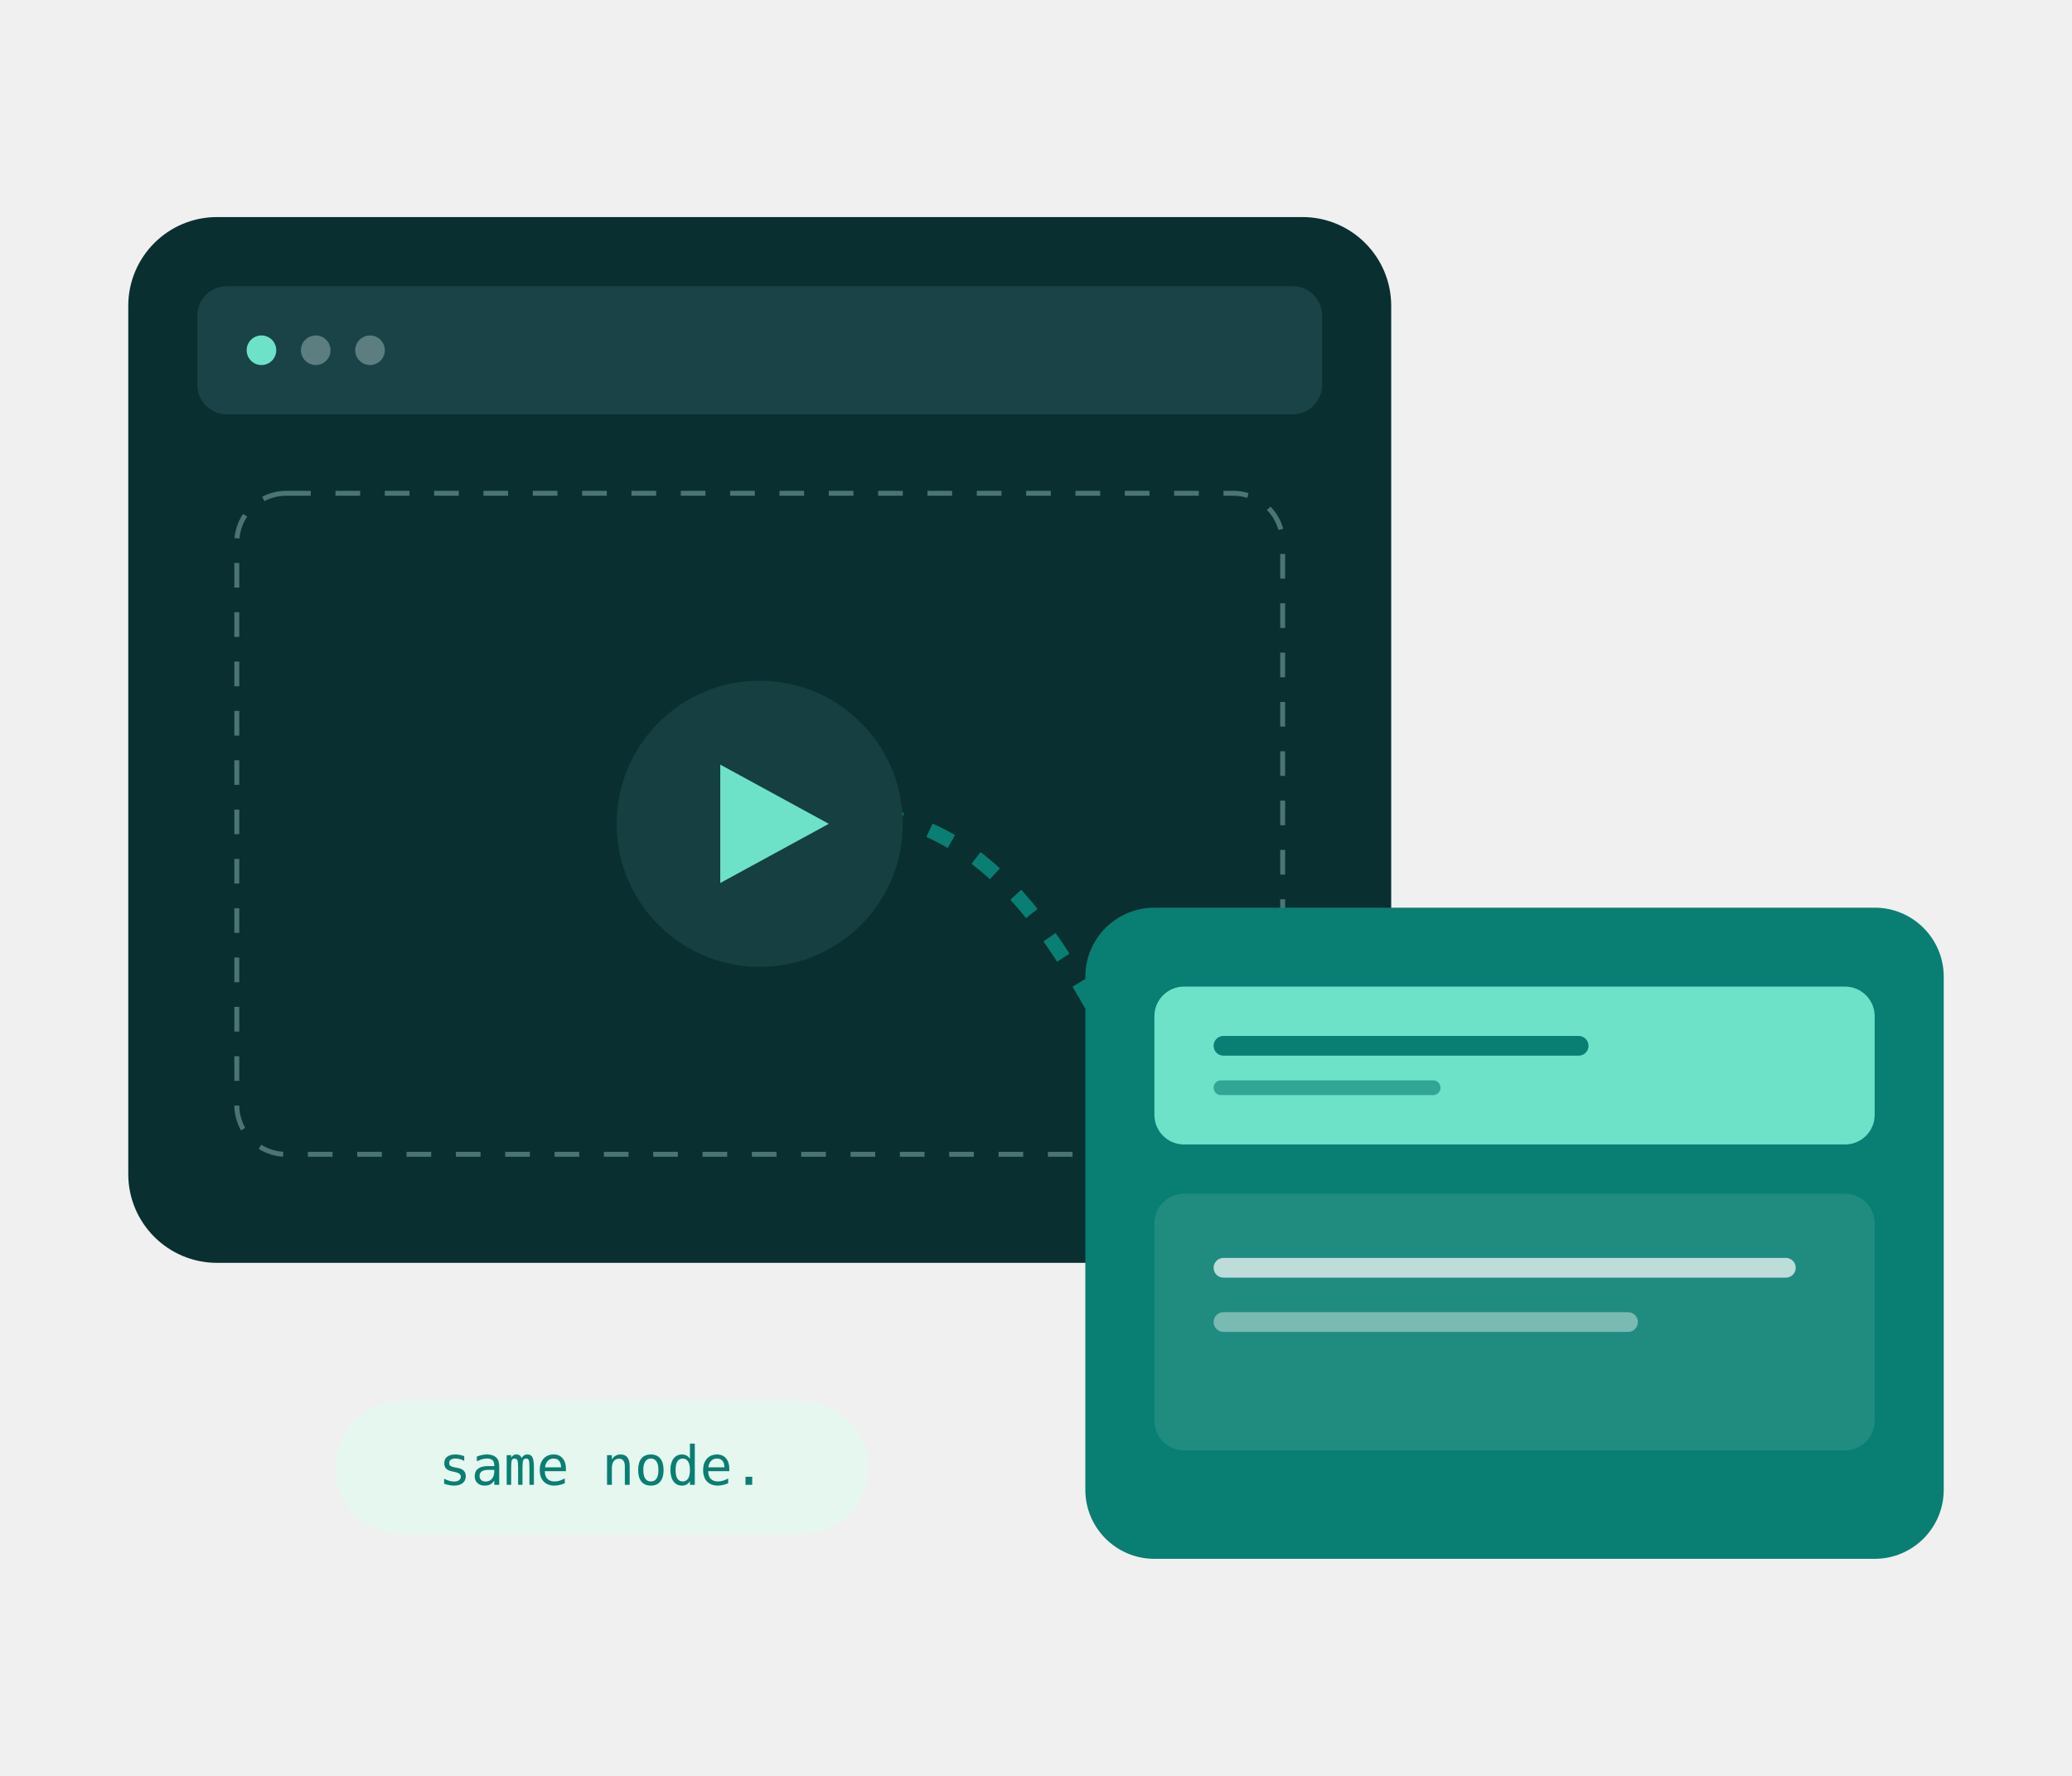
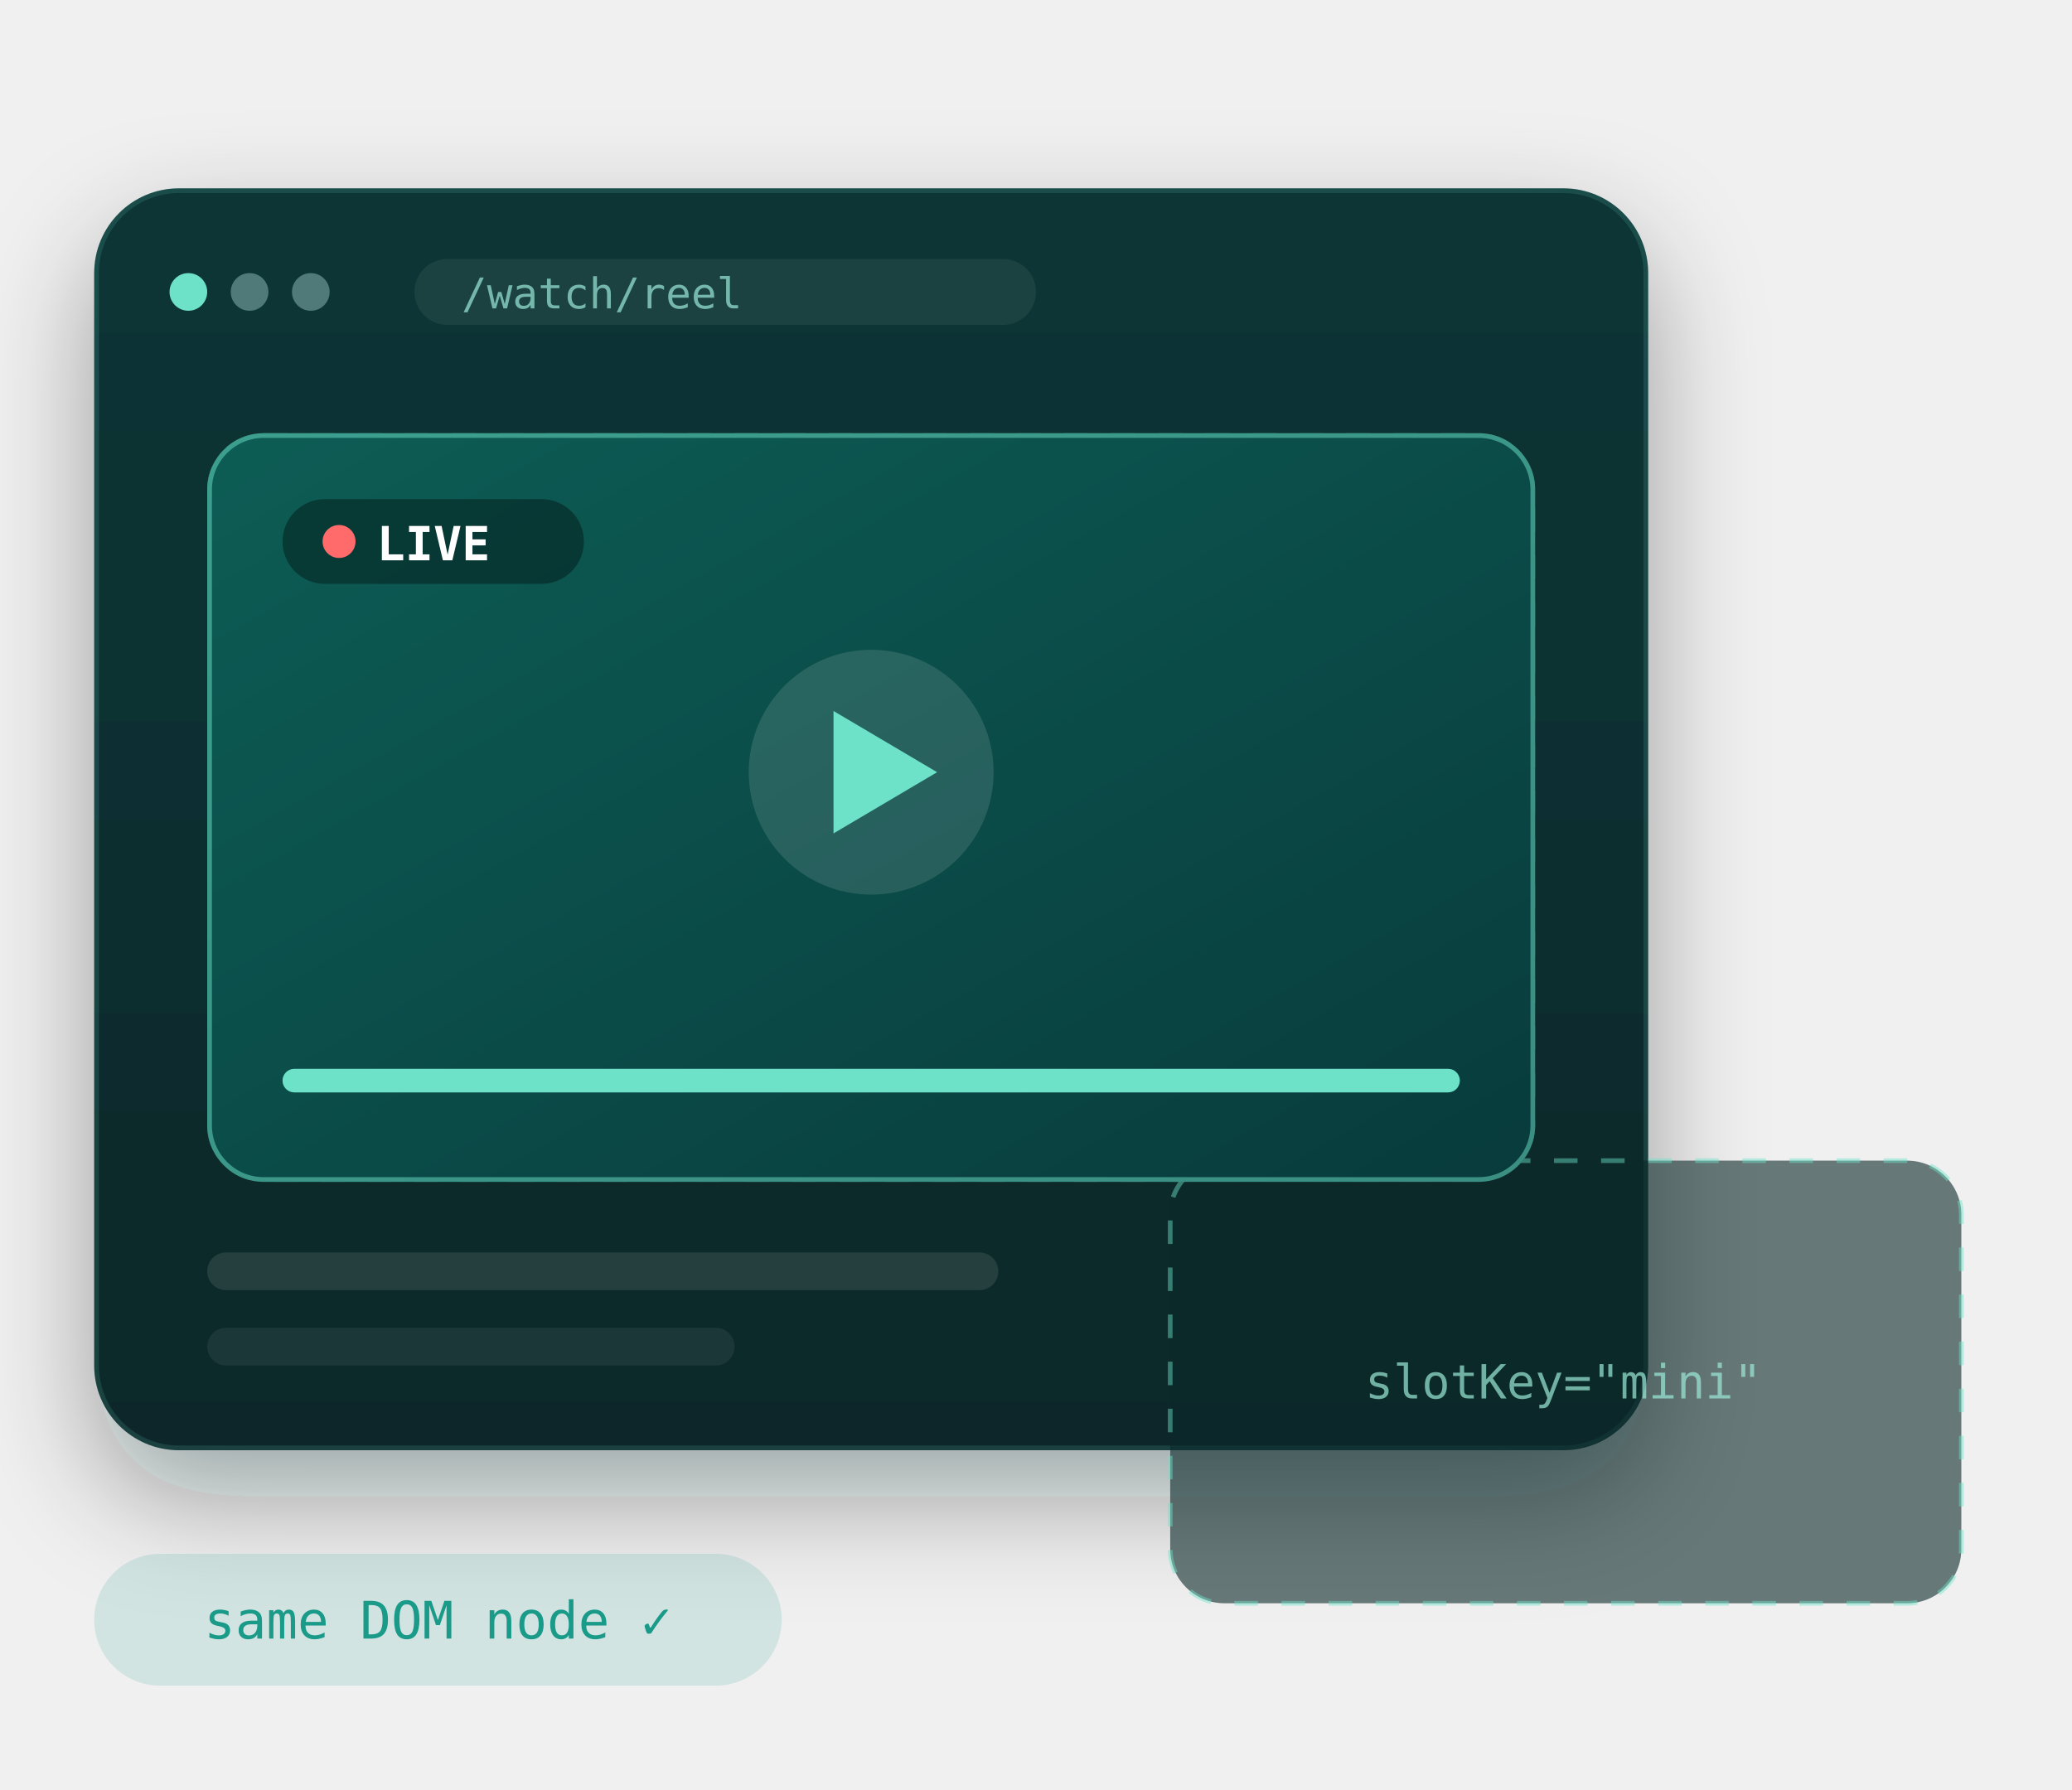
- <svg xmlns="http://www.w3.org/2000/svg" viewBox="0 0 420 360" fill="none">
-   <rect x="26" y="44" width="256" height="212" rx="18" fill="#092f31" />
-   <rect x="40" y="58" width="228" height="26" rx="6" fill="#194347" />
-   <circle cx="53" cy="71" r="3" fill="#6de2c8" />
-   <circle cx="64" cy="71" r="3" fill="#5c7e80" />
-   <circle cx="75" cy="71" r="3" fill="#5c7e80" />
-   <rect x="48" y="100" width="212" height="134" rx="10" stroke="#4b7476" stroke-dasharray="5 5" />
-   <path d="M167 164c70 0 52 112 139 112" stroke="#087f72" stroke-width="3" stroke-dasharray="5 6" />
-   <path d="m297 267 10 9-10 9" stroke="#087f72" stroke-width="3" stroke-linecap="round" stroke-linejoin="round" />
-   <rect x="220" y="184" width="174" height="132" rx="14" fill="#087f72" />
-   <rect x="234" y="200" width="146" height="32" rx="6" fill="#6de2c8" />
-   <rect x="246" y="210" width="76" height="4" rx="2" fill="#087f72" />
-   <rect x="246" y="219" width="46" height="3" rx="1.5" fill="#087f72" opacity=".6" />
-   <rect x="234" y="242" width="146" height="52" rx="6" fill="#ffffff" fill-opacity=".1" />
-   <rect x="246" y="255" width="118" height="4" rx="2" fill="#ffffff" fill-opacity=".7" />
-   <rect x="246" y="266" width="86" height="4" rx="2" fill="#ffffff" fill-opacity=".4" />
-   <circle cx="154" cy="167" r="29" fill="#163f41" />
-   <path d="m146 155 22 12-22 12v-24Z" fill="#6de2c8" />
-   <rect x="68" y="284" width="108" height="27" rx="13.5" fill="#e6f7f0" />
-   <text x="122" y="301" font-family="monospace" font-size="11" text-anchor="middle" fill="#087f72">same node.</text>
+ <svg xmlns="http://www.w3.org/2000/svg" viewBox="0 0 440 380" fill="none">
+   <style>
+     .player { transform-origin: 0 0; animation: travel 8s cubic-bezier(.65,0,.35,1) infinite; }
+     .progress { transform-box: fill-box; transform-origin: 0 50%; animation: play 16s linear infinite; }
+     .ghost-main { animation: ghost-main 8s cubic-bezier(.65,0,.35,1) infinite; }
+     .ghost-mini { animation: ghost-mini 8s cubic-bezier(.65,0,.35,1) infinite; }
+     .trail { stroke-dasharray: 4 7; animation: dash 1s linear infinite; }
+     @keyframes travel {
+       0%, 38% { transform: translate(44px, 92px) scale(1); }
+       50%, 88% { transform: translate(248px, 246px) scale(.6); }
+       100% { transform: translate(44px, 92px) scale(1); }
+     }
+     @keyframes play { from { transform: scaleX(.04); } to { transform: scaleX(1); } }
+     @keyframes ghost-main { 0%, 38% { opacity: 0; } 50%, 88% { opacity: 1; } 100% { opacity: 0; } }
+     @keyframes ghost-mini { 0%, 38% { opacity: 1; } 50%, 88% { opacity: 0; } 100% { opacity: 1; } }
+     @keyframes dash { to { stroke-dashoffset: -11; } }
+     @media (prefers-reduced-motion: reduce) {
+       .player, .progress, .ghost-main, .ghost-mini, .trail { animation: none; }
+       .player { transform: translate(44px, 92px); }
+       .progress { transform: scaleX(.45); }
+       .ghost-mini { opacity: 1; }
+       .ghost-main { opacity: 0; }
+     }
+   </style>
+   <defs>
+     <linearGradient id="screen" x1="0" y1="0" x2="1" y2="1">
+       <stop offset="0" stop-color="#0d5d55" />
+       <stop offset="1" stop-color="#083b3c" />
+     </linearGradient>
+     <linearGradient id="win" x1="0" y1="0" x2="0" y2="1">
+       <stop offset="0" stop-color="#0e3536" />
+       <stop offset="1" stop-color="#0a2829" />
+     </linearGradient>
+     <filter id="shadow" x="-20%" y="-20%" width="140%" height="150%">
+       <feDropShadow dx="0" dy="10" stdDeviation="12" flood-color="#032421" flood-opacity=".35" />
+     </filter>
+   </defs>
+   <g filter="url(#shadow)">
+     <rect x="20" y="40" width="330" height="268" rx="18" fill="url(#win)" />
+   </g>
+   <rect x="20.5" y="40.5" width="329" height="267" rx="17.5" stroke="#6de2c8" stroke-opacity=".14" />
+   <circle cx="40" cy="62" r="4" fill="#6de2c8" />
+   <circle cx="53" cy="62" r="4" fill="#4f7a79" />
+   <circle cx="66" cy="62" r="4" fill="#4f7a79" />
+   <rect x="88" y="55" width="132" height="14" rx="7" fill="#ffffff" fill-opacity=".06" />
+   <text x="98" y="65.5" font-family="ui-monospace, Menlo, monospace" font-size="9" fill="#9cecd9" fill-opacity=".7">/watch/reel</text>
+   <rect class="ghost-main" x="44.5" y="92.5" width="281" height="158" rx="11.5" stroke="#6de2c8" stroke-opacity=".35" stroke-dasharray="5 5" />
+   <text class="ghost-main" x="185" y="176" text-anchor="middle" font-family="ui-monospace, Menlo, monospace" font-size="10" fill="#9cecd9" fill-opacity=".6">slotKey="main"</text>
+   <rect x="44" y="266" width="168" height="8" rx="4" fill="#ffffff" fill-opacity=".1" />
+   <rect x="44" y="282" width="112" height="8" rx="4" fill="#ffffff" fill-opacity=".06" />
+   <rect class="ghost-mini" x="248.5" y="246.5" width="168" height="94" rx="11.5" stroke="#6de2c8" stroke-opacity=".45" stroke-dasharray="5 5" fill="#0a2829" fill-opacity=".6" />
+   <text class="ghost-mini" x="332" y="297" text-anchor="middle" font-family="ui-monospace, Menlo, monospace" font-size="10" fill="#9cecd9" fill-opacity=".7">slotKey="mini"</text>
+   <path class="trail" d="M232 200c40 0 70 14 86 40" stroke="#6de2c8" stroke-opacity=".45" stroke-width="2" stroke-linecap="round" />
+   <g class="player" transform="translate(44 92)">
+     <rect width="282" height="159" rx="12" fill="url(#screen)" />
+     <rect x=".5" y=".5" width="281" height="158" rx="11.5" stroke="#6de2c8" stroke-opacity=".5" />
+     <circle cx="141" cy="72" r="26" fill="#ffffff" fill-opacity=".12" />
+     <path d="m133 59 22 13-22 13z" fill="#6de2c8" />
+     <rect x="16" y="135" width="250" height="5" rx="2.5" fill="#ffffff" fill-opacity=".18" />
+     <rect class="progress" x="16" y="135" width="250" height="5" rx="2.5" fill="#6de2c8" />
+     <rect x="16" y="14" width="64" height="18" rx="9" fill="#04201e" fill-opacity=".55" />
+     <circle cx="28" cy="23" r="3.5" fill="#ff6b6b" />
+     <text x="36" y="27" font-family="ui-monospace, Menlo, monospace" font-size="10" font-weight="600" fill="#ffffff">LIVE</text>
+   </g>
+   <rect x="20" y="330" width="146" height="28" rx="14" fill="#1a9a88" fill-opacity=".14" />
+   <text x="93" y="348" text-anchor="middle" font-family="ui-monospace, Menlo, monospace" font-size="11" fill="#1a9a88">same DOM node ✓</text>
</svg>
